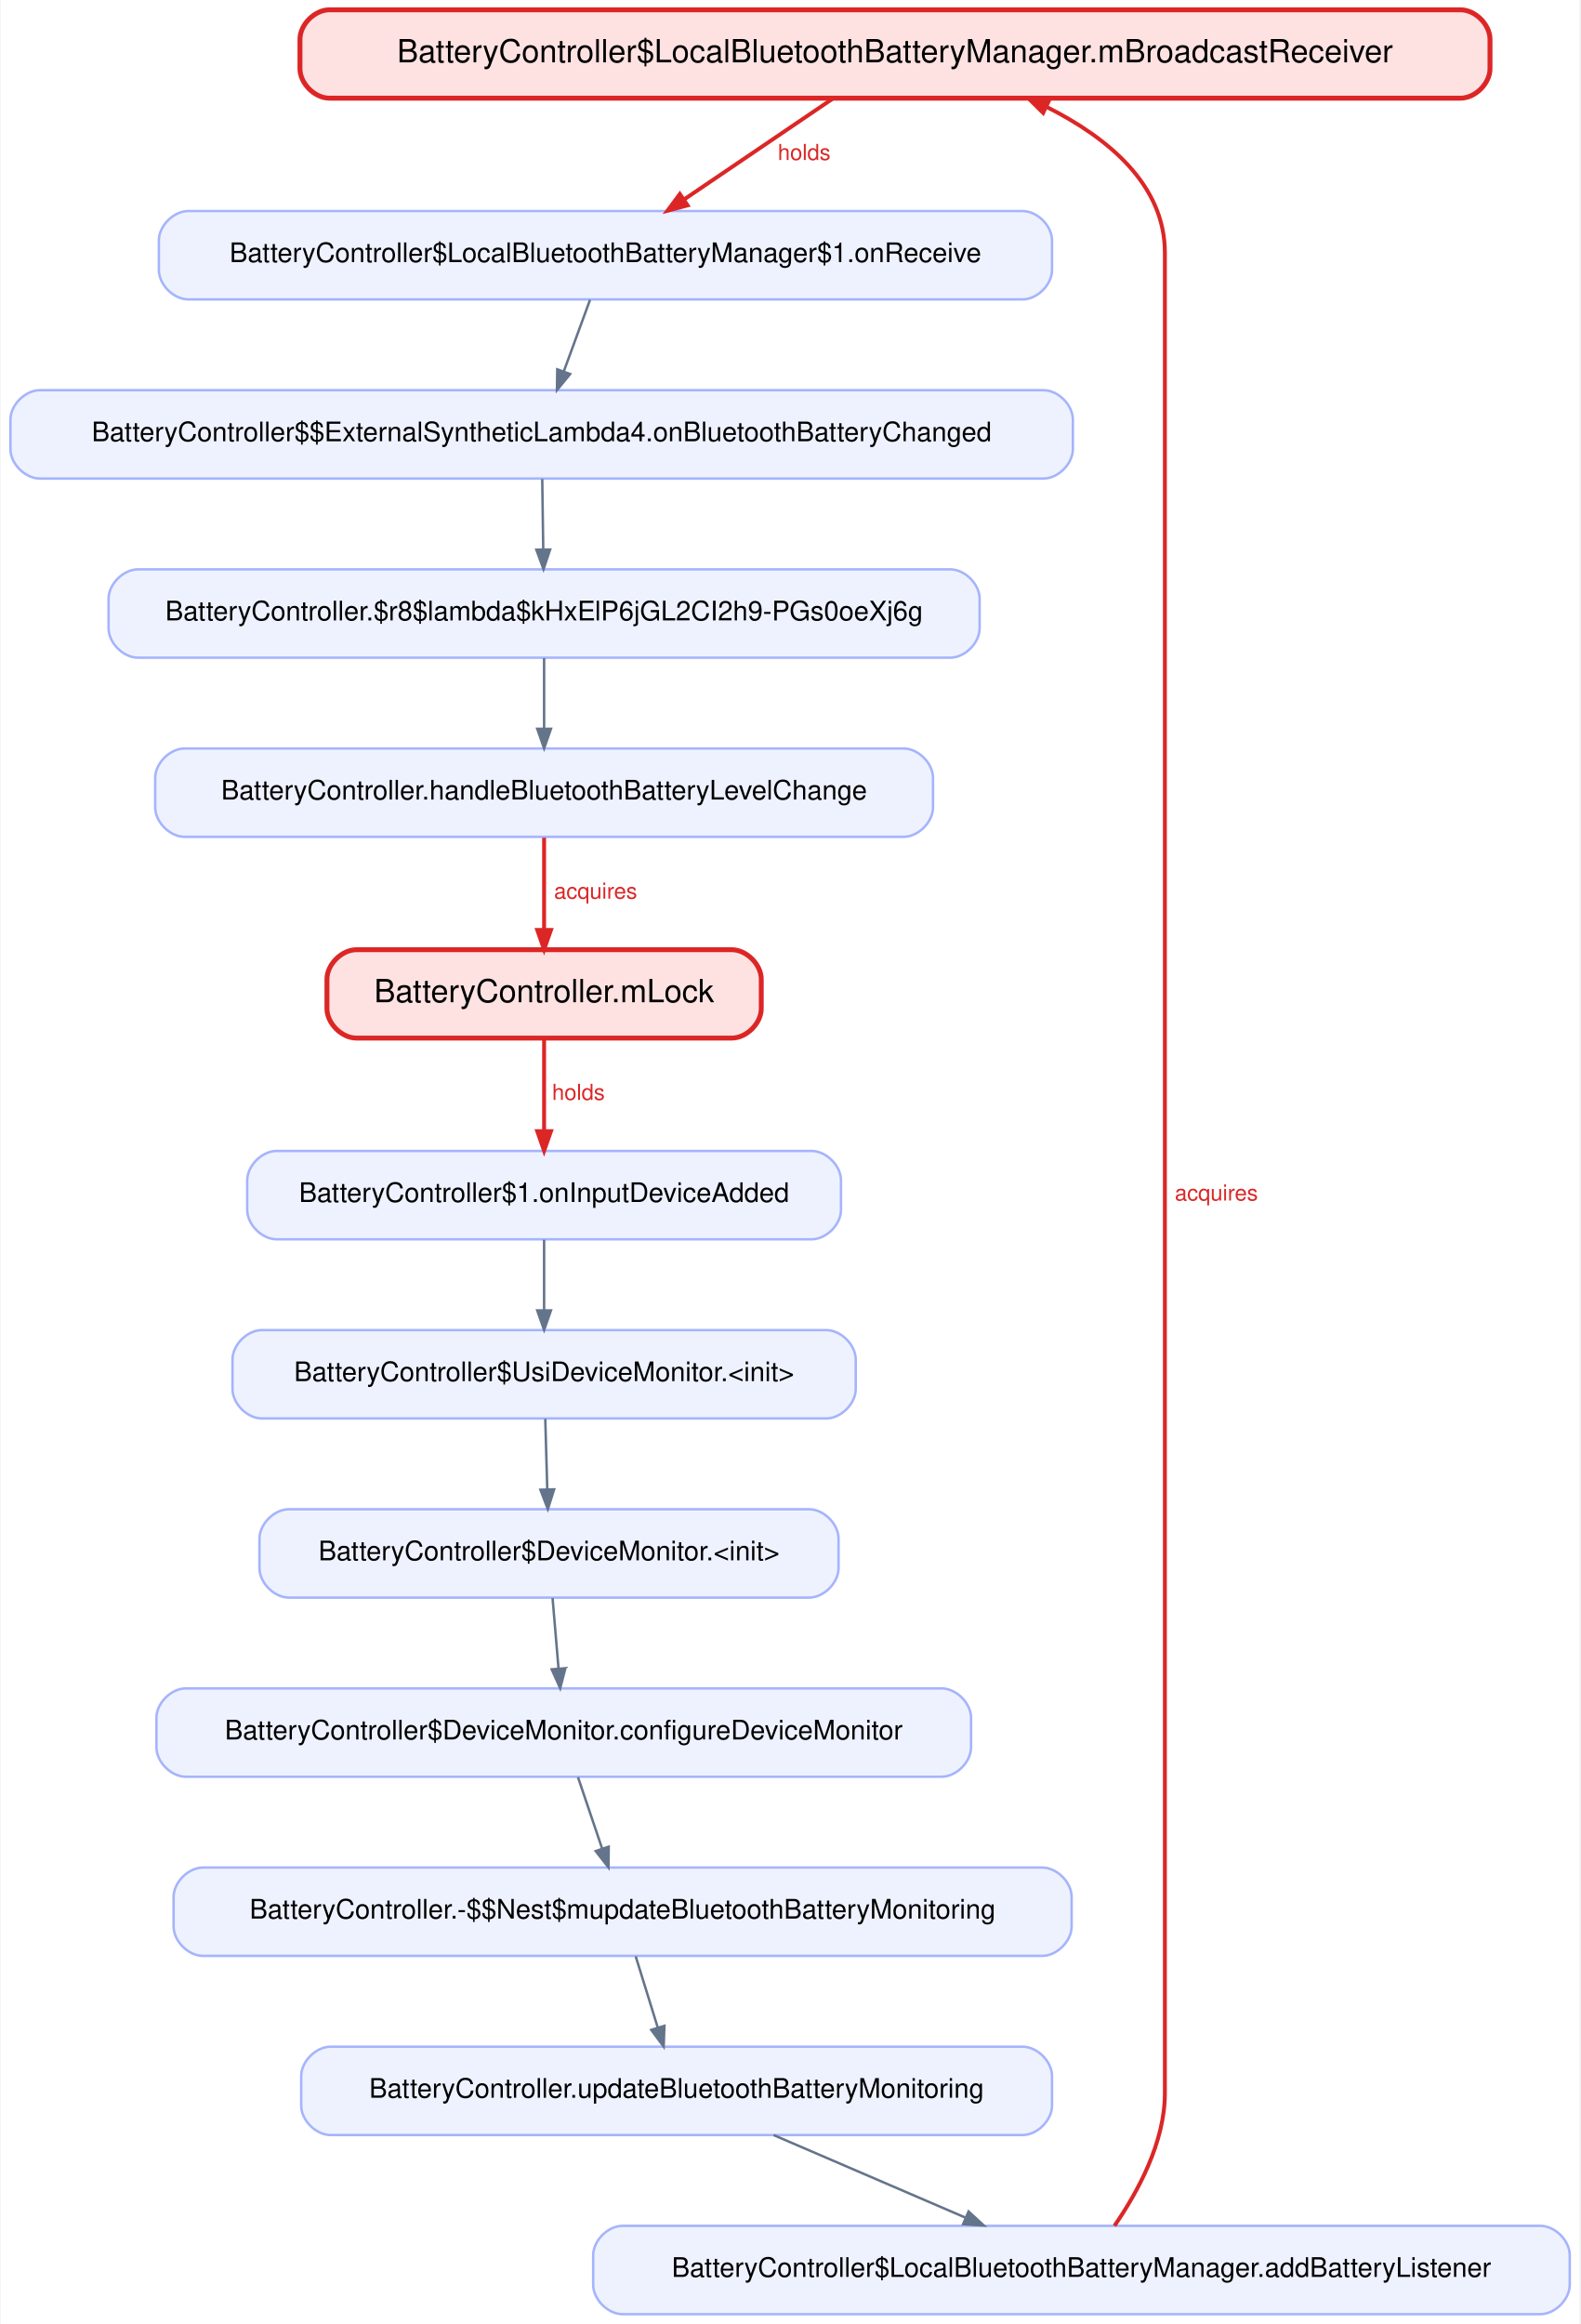
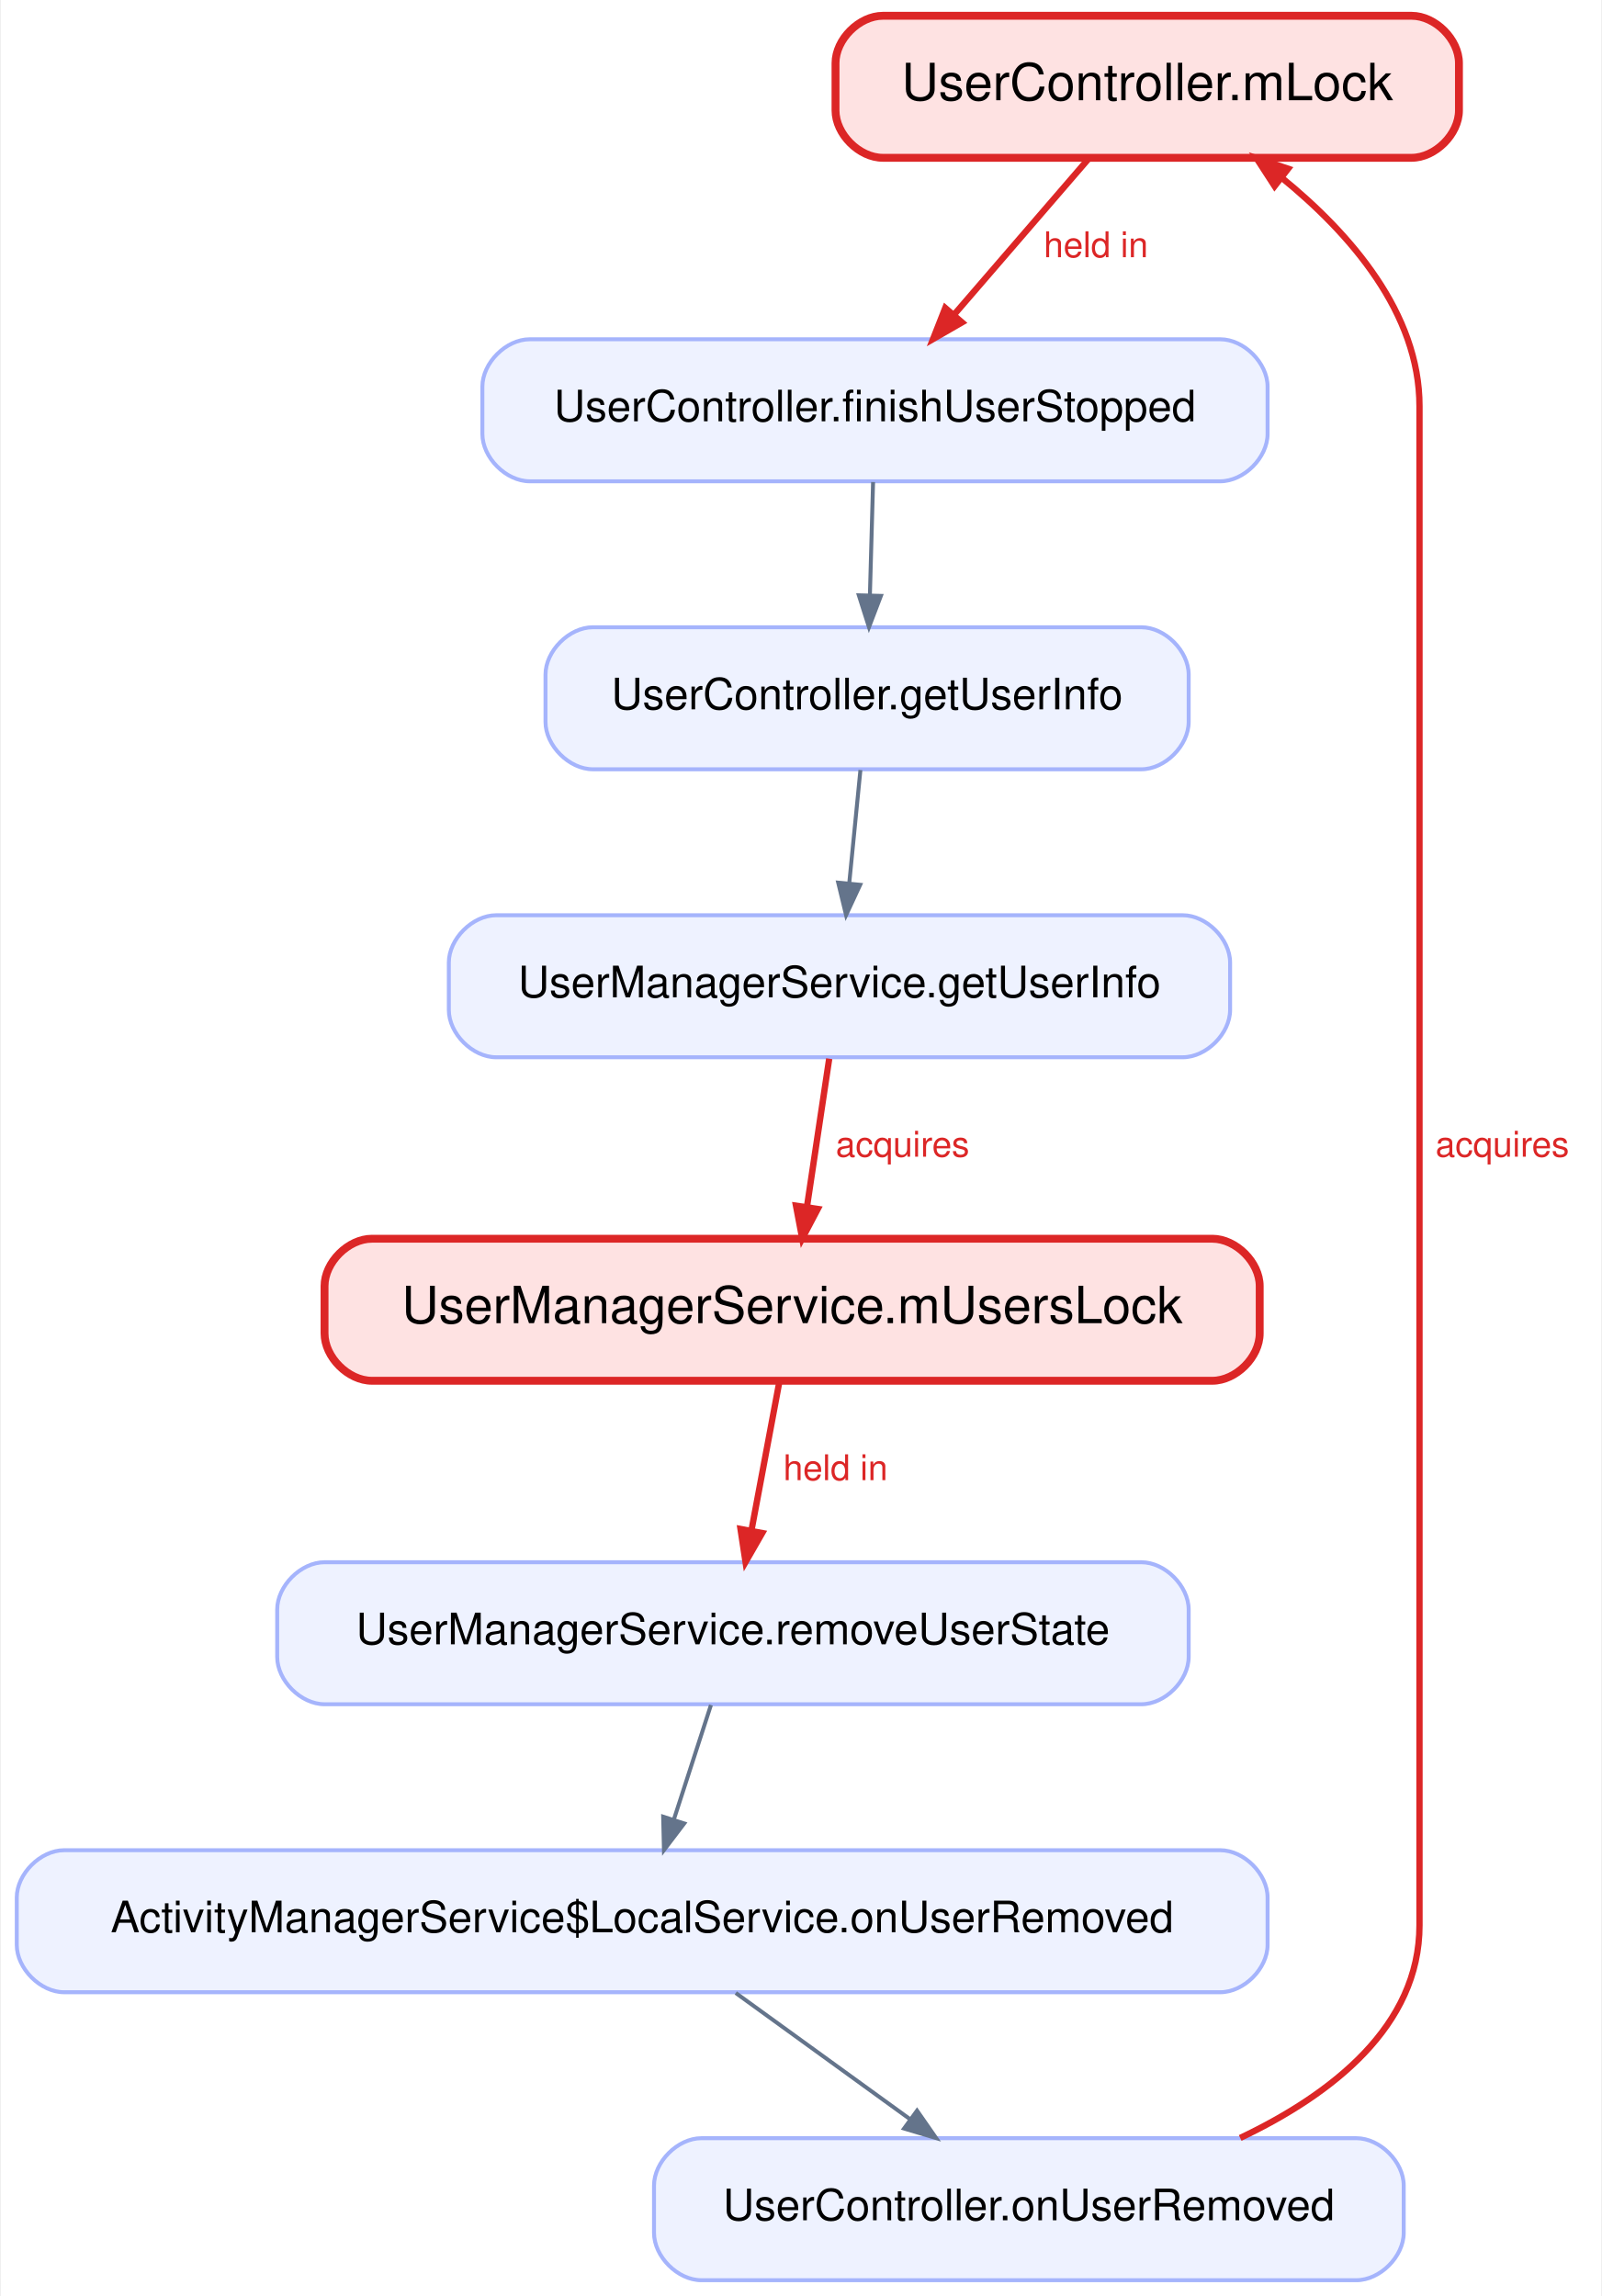
- <svg xmlns="http://www.w3.org/2000/svg" width="644pt" height="947pt" viewBox="0.00 0.00 643.50 947.00">
-   <g id="graph0" class="graph" transform="scale(1 1) rotate(0) translate(4 943)">
-     <polygon fill="white" stroke="transparent" points="-4,4 -4,-943 639.5,-943 639.5,4 -4,4" />
+ <svg xmlns="http://www.w3.org/2000/svg" width="406pt" height="582pt" viewBox="0.00 0.00 405.50 582.00">
+   <g id="graph0" class="graph" transform="scale(1 1) rotate(0) translate(4 578)">
+     <polygon fill="white" stroke="transparent" points="-4,4 -4,-578 401.5,-578 401.5,4 -4,4" />
    <g id="node1" class="node">
-       <path fill="#fee2e2" stroke="#dc2626" stroke-width="2" d="M591,-939C591,-939 130,-939 130,-939 124,-939 118,-933 118,-927 118,-927 118,-915 118,-915 118,-909 124,-903 130,-903 130,-903 591,-903 591,-903 597,-903 603,-909 603,-915 603,-915 603,-927 603,-927 603,-933 597,-939 591,-939" />
-       <text text-anchor="middle" x="360.5" y="-917.6" font-family="Helvetica,sans-Serif" font-size="13.00">BatteryController$LocalBluetoothBatteryManager.mBroadcastReceiver</text>
+       <path fill="#fee2e2" stroke="#dc2626" stroke-width="2" d="M353.5,-574C353.5,-574 219.5,-574 219.5,-574 213.5,-574 207.5,-568 207.5,-562 207.5,-562 207.5,-550 207.5,-550 207.5,-544 213.5,-538 219.5,-538 219.5,-538 353.5,-538 353.5,-538 359.5,-538 365.5,-544 365.5,-550 365.5,-550 365.5,-562 365.5,-562 365.5,-568 359.5,-574 353.5,-574" />
+       <text text-anchor="middle" x="286.5" y="-552.6" font-family="Helvetica,sans-Serif" font-size="13.00">UserController.mLock</text>
    </g>
    <g id="node3" class="node">
-       <path fill="#eef2ff" stroke="#a5b4fc" d="M412.5,-857C412.5,-857 72.5,-857 72.5,-857 66.5,-857 60.5,-851 60.5,-845 60.5,-845 60.5,-833 60.5,-833 60.5,-827 66.5,-821 72.5,-821 72.5,-821 412.5,-821 412.5,-821 418.5,-821 424.5,-827 424.5,-833 424.5,-833 424.5,-845 424.5,-845 424.5,-851 418.5,-857 412.5,-857" />
-       <text text-anchor="middle" x="242.5" y="-836.2" font-family="Helvetica,sans-Serif" font-size="11.00">BatteryController$LocalBluetoothBatteryManager$1.onReceive</text>
+       <path fill="#eef2ff" stroke="#a5b4fc" d="M305,-492C305,-492 130,-492 130,-492 124,-492 118,-486 118,-480 118,-480 118,-468 118,-468 118,-462 124,-456 130,-456 130,-456 305,-456 305,-456 311,-456 317,-462 317,-468 317,-468 317,-480 317,-480 317,-486 311,-492 305,-492" />
+       <text text-anchor="middle" x="217.5" y="-471.2" font-family="Helvetica,sans-Serif" font-size="11.00">UserController.finishUserStopped</text>
    </g>
    <g id="edge1" class="edge">
-       <path fill="none" stroke="#dc2626" stroke-width="1.6" d="M335.19,-902.84C317.45,-890.82 293.62,-874.66 274.56,-861.73" />
-       <polygon fill="#dc2626" stroke="#dc2626" stroke-width="1.6" points="275.97,-859.31 267.77,-857.13 272.82,-863.94 275.97,-859.31" />
-       <text text-anchor="middle" x="323.5" y="-877.8" font-family="Helvetica,sans-Serif" font-size="9.00" fill="#dc2626"> holds</text>
+       <path fill="none" stroke="#dc2626" stroke-width="1.6" d="M271.53,-537.64C261.6,-526.14 248.47,-510.9 237.63,-498.34" />
+       <polygon fill="#dc2626" stroke="#dc2626" stroke-width="1.6" points="239.55,-496.28 232.21,-492.05 235.31,-499.94 239.55,-496.28" />
+       <text text-anchor="middle" x="273.5" y="-512.8" font-family="Helvetica,sans-Serif" font-size="9.00" fill="#dc2626"> held in</text>
    </g>
    <g id="node2" class="node">
-       <path fill="#fee2e2" stroke="#dc2626" stroke-width="2" d="M294,-556C294,-556 141,-556 141,-556 135,-556 129,-550 129,-544 129,-544 129,-532 129,-532 129,-526 135,-520 141,-520 141,-520 294,-520 294,-520 300,-520 306,-526 306,-532 306,-532 306,-544 306,-544 306,-550 300,-556 294,-556" />
-       <text text-anchor="middle" x="217.5" y="-534.6" font-family="Helvetica,sans-Serif" font-size="13.00">BatteryController.mLock</text>
+       <path fill="#fee2e2" stroke="#dc2626" stroke-width="2" d="M303,-264C303,-264 90,-264 90,-264 84,-264 78,-258 78,-252 78,-252 78,-240 78,-240 78,-234 84,-228 90,-228 90,-228 303,-228 303,-228 309,-228 315,-234 315,-240 315,-240 315,-252 315,-252 315,-258 309,-264 303,-264" />
+       <text text-anchor="middle" x="196.5" y="-242.6" font-family="Helvetica,sans-Serif" font-size="13.00">UserManagerService.mUsersLock</text>
+     </g>
+     <g id="node6" class="node">
+       <path fill="#eef2ff" stroke="#a5b4fc" d="M285,-182C285,-182 78,-182 78,-182 72,-182 66,-176 66,-170 66,-170 66,-158 66,-158 66,-152 72,-146 78,-146 78,-146 285,-146 285,-146 291,-146 297,-152 297,-158 297,-158 297,-170 297,-170 297,-176 291,-182 285,-182" />
+       <text text-anchor="middle" x="181.5" y="-161.2" font-family="Helvetica,sans-Serif" font-size="11.00">UserManagerService.removeUserState</text>
+     </g>
+     <g id="edge5" class="edge">
+       <path fill="none" stroke="#dc2626" stroke-width="1.6" d="M193.25,-227.64C191.19,-216.66 188.49,-202.29 186.2,-190.09" />
+       <polygon fill="#dc2626" stroke="#dc2626" stroke-width="1.6" points="188.92,-189.4 184.7,-182.05 183.42,-190.43 188.92,-189.4" />
+       <text text-anchor="middle" x="207.5" y="-202.8" font-family="Helvetica,sans-Serif" font-size="9.00" fill="#dc2626"> held in</text>
+     </g>
+     <g id="node4" class="node">
+       <path fill="#eef2ff" stroke="#a5b4fc" d="M285,-419C285,-419 146,-419 146,-419 140,-419 134,-413 134,-407 134,-407 134,-395 134,-395 134,-389 140,-383 146,-383 146,-383 285,-383 285,-383 291,-383 297,-389 297,-395 297,-395 297,-407 297,-407 297,-413 291,-419 285,-419" />
+       <text text-anchor="middle" x="215.5" y="-398.2" font-family="Helvetica,sans-Serif" font-size="11.00">UserController.getUserInfo</text>
+     </g>
+     <g id="edge2" class="edge">
+       <path fill="none" stroke="#64748b" d="M217.02,-455.81C216.77,-447.18 216.47,-436.56 216.21,-427.03" />
+       <polygon fill="#64748b" stroke="#64748b" points="219,-426.95 215.98,-419.03 213.41,-427.1 219,-426.95" />
+     </g>
+     <g id="node5" class="node">
+       <path fill="#eef2ff" stroke="#a5b4fc" d="M295.5,-346C295.5,-346 121.5,-346 121.5,-346 115.5,-346 109.5,-340 109.5,-334 109.5,-334 109.5,-322 109.5,-322 109.5,-316 115.5,-310 121.5,-310 121.5,-310 295.5,-310 295.5,-310 301.5,-310 307.5,-316 307.5,-322 307.5,-322 307.5,-334 307.5,-334 307.5,-340 301.5,-346 295.5,-346" />
+       <text text-anchor="middle" x="208.5" y="-325.2" font-family="Helvetica,sans-Serif" font-size="11.00">UserManagerService.getUserInfo</text>
+     </g>
+     <g id="edge3" class="edge">
+       <path fill="none" stroke="#64748b" d="M213.81,-382.81C212.95,-374.18 211.91,-363.56 210.97,-354.03" />
+       <polygon fill="#64748b" stroke="#64748b" points="213.75,-353.72 210.18,-346.03 208.18,-354.26 213.75,-353.72" />
+     </g>
+     <g id="edge4" class="edge">
+       <path fill="none" stroke="#dc2626" stroke-width="1.6" d="M205.9,-309.64C204.25,-298.66 202.09,-284.29 200.26,-272.09" />
+       <polygon fill="#dc2626" stroke="#dc2626" stroke-width="1.6" points="203.01,-271.55 199.06,-264.05 197.48,-272.38 203.01,-271.55" />
+       <text text-anchor="middle" x="224.5" y="-284.8" font-family="Helvetica,sans-Serif" font-size="9.00" fill="#dc2626"> acquires</text>
    </g>
    <g id="node7" class="node">
-       <path fill="#eef2ff" stroke="#a5b4fc" d="M326.5,-474C326.5,-474 108.5,-474 108.5,-474 102.5,-474 96.5,-468 96.5,-462 96.5,-462 96.5,-450 96.5,-450 96.5,-444 102.5,-438 108.5,-438 108.5,-438 326.5,-438 326.5,-438 332.5,-438 338.5,-444 338.5,-450 338.5,-450 338.5,-462 338.5,-462 338.5,-468 332.5,-474 326.5,-474" />
-       <text text-anchor="middle" x="217.5" y="-453.2" font-family="Helvetica,sans-Serif" font-size="11.00">BatteryController$1.onInputDeviceAdded</text>
+       <path fill="#eef2ff" stroke="#a5b4fc" d="M305,-109C305,-109 12,-109 12,-109 6,-109 0,-103 0,-97 0,-97 0,-85 0,-85 0,-79 6,-73 12,-73 12,-73 305,-73 305,-73 311,-73 317,-79 317,-85 317,-85 317,-97 317,-97 317,-103 311,-109 305,-109" />
+       <text text-anchor="middle" x="158.5" y="-88.2" font-family="Helvetica,sans-Serif" font-size="11.00">ActivityManagerService$LocalService.onUserRemoved</text>
    </g>
    <g id="edge6" class="edge">
-       <path fill="none" stroke="#dc2626" stroke-width="1.6" d="M217.5,-519.64C217.5,-508.66 217.5,-494.29 217.5,-482.09" />
-       <polygon fill="#dc2626" stroke="#dc2626" stroke-width="1.6" points="220.3,-482.05 217.5,-474.05 214.7,-482.05 220.3,-482.05" />
-       <text text-anchor="middle" x="231.5" y="-494.8" font-family="Helvetica,sans-Serif" font-size="9.00" fill="#dc2626"> holds</text>
-     </g>
-     <g id="node4" class="node">
-       <path fill="#eef2ff" stroke="#a5b4fc" d="M421,-784C421,-784 12,-784 12,-784 6,-784 0,-778 0,-772 0,-772 0,-760 0,-760 0,-754 6,-748 12,-748 12,-748 421,-748 421,-748 427,-748 433,-754 433,-760 433,-760 433,-772 433,-772 433,-778 427,-784 421,-784" />
-       <text text-anchor="middle" x="216.5" y="-763.2" font-family="Helvetica,sans-Serif" font-size="11.00">BatteryController$$ExternalSyntheticLambda4.onBluetoothBatteryChanged</text>
-     </g>
-     <g id="edge2" class="edge">
-       <path fill="none" stroke="#64748b" d="M236.21,-820.81C233.01,-812.09 229.08,-801.34 225.56,-791.75" />
-       <polygon fill="#64748b" stroke="#64748b" points="228.12,-790.58 222.74,-784.03 222.86,-792.5 228.12,-790.58" />
-     </g>
-     <g id="node5" class="node">
-       <path fill="#eef2ff" stroke="#a5b4fc" d="M383,-711C383,-711 52,-711 52,-711 46,-711 40,-705 40,-699 40,-699 40,-687 40,-687 40,-681 46,-675 52,-675 52,-675 383,-675 383,-675 389,-675 395,-681 395,-687 395,-687 395,-699 395,-699 395,-705 389,-711 383,-711" />
-       <text text-anchor="middle" x="217.5" y="-690.2" font-family="Helvetica,sans-Serif" font-size="11.00">BatteryController.$r8$lambda$kHxElP6jGL2CI2h9-PGs0oeXj6g</text>
-     </g>
-     <g id="edge3" class="edge">
-       <path fill="none" stroke="#64748b" d="M216.74,-747.81C216.86,-739.18 217.01,-728.56 217.15,-719.03" />
-       <polygon fill="#64748b" stroke="#64748b" points="219.95,-719.07 217.26,-711.03 214.35,-718.99 219.95,-719.07" />
-     </g>
-     <g id="node6" class="node">
-       <path fill="#eef2ff" stroke="#a5b4fc" d="M364,-638C364,-638 71,-638 71,-638 65,-638 59,-632 59,-626 59,-626 59,-614 59,-614 59,-608 65,-602 71,-602 71,-602 364,-602 364,-602 370,-602 376,-608 376,-614 376,-614 376,-626 376,-626 376,-632 370,-638 364,-638" />
-       <text text-anchor="middle" x="217.5" y="-617.2" font-family="Helvetica,sans-Serif" font-size="11.00">BatteryController.handleBluetoothBatteryLevelChange</text>
-     </g>
-     <g id="edge4" class="edge">
-       <path fill="none" stroke="#64748b" d="M217.5,-674.81C217.5,-666.18 217.5,-655.56 217.5,-646.03" />
-       <polygon fill="#64748b" stroke="#64748b" points="220.3,-646.03 217.5,-638.03 214.7,-646.03 220.3,-646.03" />
-     </g>
-     <g id="edge5" class="edge">
-       <path fill="none" stroke="#dc2626" stroke-width="1.6" d="M217.5,-601.64C217.5,-590.66 217.5,-576.29 217.5,-564.09" />
-       <polygon fill="#dc2626" stroke="#dc2626" stroke-width="1.6" points="220.3,-564.05 217.5,-556.05 214.7,-564.05 220.3,-564.05" />
-       <text text-anchor="middle" x="238.5" y="-576.8" font-family="Helvetica,sans-Serif" font-size="9.00" fill="#dc2626"> acquires</text>
+       <path fill="none" stroke="#64748b" d="M175.93,-145.81C173.11,-137.09 169.62,-126.34 166.52,-116.75" />
+       <polygon fill="#64748b" stroke="#64748b" points="169.15,-115.78 164.02,-109.03 163.82,-117.5 169.15,-115.78" />
    </g>
    <g id="node8" class="node">
-       <path fill="#eef2ff" stroke="#a5b4fc" d="M332.5,-401C332.5,-401 102.5,-401 102.5,-401 96.5,-401 90.5,-395 90.5,-389 90.5,-389 90.5,-377 90.5,-377 90.5,-371 96.5,-365 102.5,-365 102.5,-365 332.5,-365 332.5,-365 338.5,-365 344.5,-371 344.5,-377 344.5,-377 344.5,-389 344.5,-389 344.5,-395 338.5,-401 332.5,-401" />
-       <text text-anchor="middle" x="217.5" y="-380.2" font-family="Helvetica,sans-Serif" font-size="11.00">BatteryController$UsiDeviceMonitor.&lt;init&gt;</text>
+       <path fill="#eef2ff" stroke="#a5b4fc" d="M339.5,-36C339.5,-36 173.5,-36 173.5,-36 167.5,-36 161.5,-30 161.5,-24 161.5,-24 161.5,-12 161.5,-12 161.5,-6 167.5,0 173.5,0 173.5,0 339.5,0 339.5,0 345.5,0 351.5,-6 351.5,-12 351.5,-12 351.5,-24 351.5,-24 351.5,-30 345.5,-36 339.5,-36" />
+       <text text-anchor="middle" x="256.5" y="-15.2" font-family="Helvetica,sans-Serif" font-size="11.00">UserController.onUserRemoved</text>
    </g>
    <g id="edge7" class="edge">
-       <path fill="none" stroke="#64748b" d="M217.5,-437.81C217.5,-429.18 217.5,-418.56 217.5,-409.03" />
-       <polygon fill="#64748b" stroke="#64748b" points="220.3,-409.03 217.5,-401.03 214.7,-409.03 220.3,-409.03" />
-     </g>
-     <g id="node9" class="node">
-       <path fill="#eef2ff" stroke="#a5b4fc" d="M325.5,-328C325.5,-328 113.5,-328 113.5,-328 107.5,-328 101.5,-322 101.5,-316 101.5,-316 101.5,-304 101.5,-304 101.5,-298 107.5,-292 113.5,-292 113.5,-292 325.5,-292 325.5,-292 331.5,-292 337.5,-298 337.5,-304 337.5,-304 337.5,-316 337.5,-316 337.5,-322 331.5,-328 325.5,-328" />
-       <text text-anchor="middle" x="219.5" y="-307.2" font-family="Helvetica,sans-Serif" font-size="11.00">BatteryController$DeviceMonitor.&lt;init&gt;</text>
+       <path fill="none" stroke="#64748b" d="M182.22,-72.81C195.46,-63.22 212.1,-51.17 226.26,-40.91" />
+       <polygon fill="#64748b" stroke="#64748b" points="228.16,-42.99 233,-36.03 224.87,-38.45 228.16,-42.99" />
    </g>
    <g id="edge8" class="edge">
-       <path fill="none" stroke="#64748b" d="M217.98,-364.81C218.23,-356.18 218.53,-345.56 218.79,-336.03" />
-       <polygon fill="#64748b" stroke="#64748b" points="221.59,-336.1 219.02,-328.03 216,-335.95 221.59,-336.1" />
-     </g>
-     <g id="node10" class="node">
-       <path fill="#eef2ff" stroke="#a5b4fc" d="M379.5,-255C379.5,-255 71.5,-255 71.5,-255 65.5,-255 59.5,-249 59.5,-243 59.5,-243 59.5,-231 59.5,-231 59.5,-225 65.5,-219 71.5,-219 71.5,-219 379.5,-219 379.5,-219 385.5,-219 391.5,-225 391.5,-231 391.5,-231 391.5,-243 391.5,-243 391.5,-249 385.5,-255 379.5,-255" />
-       <text text-anchor="middle" x="225.5" y="-234.2" font-family="Helvetica,sans-Serif" font-size="11.00">BatteryController$DeviceMonitor.configureDeviceMonitor</text>
-     </g>
-     <g id="edge9" class="edge">
-       <path fill="none" stroke="#64748b" d="M220.95,-291.81C221.68,-283.18 222.58,-272.56 223.38,-263.03" />
-       <polygon fill="#64748b" stroke="#64748b" points="226.18,-263.24 224.06,-255.03 220.6,-262.76 226.18,-263.24" />
-     </g>
-     <g id="node11" class="node">
-       <path fill="#eef2ff" stroke="#a5b4fc" d="M420.5,-182C420.5,-182 78.5,-182 78.5,-182 72.5,-182 66.5,-176 66.5,-170 66.5,-170 66.5,-158 66.5,-158 66.5,-152 72.5,-146 78.5,-146 78.5,-146 420.5,-146 420.5,-146 426.5,-146 432.5,-152 432.5,-158 432.5,-158 432.5,-170 432.5,-170 432.5,-176 426.5,-182 420.5,-182" />
-       <text text-anchor="middle" x="249.5" y="-161.2" font-family="Helvetica,sans-Serif" font-size="11.00">BatteryController.-$$Nest$mupdateBluetoothBatteryMonitoring</text>
-     </g>
-     <g id="edge10" class="edge">
-       <path fill="none" stroke="#64748b" d="M231.31,-218.81C234.26,-210.09 237.89,-199.34 241.14,-189.75" />
-       <polygon fill="#64748b" stroke="#64748b" points="243.83,-190.5 243.74,-182.03 238.53,-188.71 243.83,-190.5" />
-     </g>
-     <g id="node12" class="node">
-       <path fill="#eef2ff" stroke="#a5b4fc" d="M412.5,-109C412.5,-109 130.5,-109 130.5,-109 124.5,-109 118.5,-103 118.5,-97 118.5,-97 118.5,-85 118.5,-85 118.5,-79 124.5,-73 130.5,-73 130.5,-73 412.5,-73 412.5,-73 418.5,-73 424.5,-79 424.5,-85 424.5,-85 424.5,-97 424.5,-97 424.5,-103 418.5,-109 412.5,-109" />
-       <text text-anchor="middle" x="271.5" y="-88.2" font-family="Helvetica,sans-Serif" font-size="11.00">BatteryController.updateBluetoothBatteryMonitoring</text>
-     </g>
-     <g id="edge11" class="edge">
-       <path fill="none" stroke="#64748b" d="M254.83,-145.81C257.53,-137.09 260.86,-126.34 263.83,-116.75" />
-       <polygon fill="#64748b" stroke="#64748b" points="266.53,-117.5 266.22,-109.03 261.18,-115.84 266.53,-117.5" />
-     </g>
-     <g id="node13" class="node">
-       <path fill="#eef2ff" stroke="#a5b4fc" d="M623.5,-36C623.5,-36 249.5,-36 249.5,-36 243.5,-36 237.5,-30 237.5,-24 237.5,-24 237.5,-12 237.5,-12 237.5,-6 243.5,0 249.5,0 249.5,0 623.5,0 623.5,0 629.5,0 635.5,-6 635.5,-12 635.5,-12 635.5,-24 635.5,-24 635.5,-30 629.5,-36 623.5,-36" />
-       <text text-anchor="middle" x="436.5" y="-15.2" font-family="Helvetica,sans-Serif" font-size="11.00">BatteryController$LocalBluetoothBatteryManager.addBatteryListener</text>
-     </g>
-     <g id="edge12" class="edge">
-       <path fill="none" stroke="#64748b" d="M311.02,-72.99C334.52,-62.88 364.48,-49.99 389.23,-39.34" />
-       <polygon fill="#64748b" stroke="#64748b" points="390.49,-41.85 396.73,-36.11 388.27,-36.7 390.49,-41.85" />
-     </g>
-     <g id="edge13" class="edge">
-       <path fill="none" stroke="#dc2626" stroke-width="1.6" d="M449.94,-36.01C459.44,-49.76 470.5,-70.05 470.5,-90 470.5,-840 470.5,-840 470.5,-840 470.5,-867.72 447.36,-886.85 422.31,-899.42" />
-       <polygon fill="#dc2626" stroke="#dc2626" stroke-width="1.6" points="420.88,-897 414.86,-902.96 423.28,-902.06 420.88,-897" />
-       <text text-anchor="middle" x="491.5" y="-453.8" font-family="Helvetica,sans-Serif" font-size="9.00" fill="#dc2626"> acquires</text>
+       <path fill="none" stroke="#dc2626" stroke-width="1.6" d="M310.06,-36.06C333.38,-47.15 355.5,-64.41 355.5,-90 355.5,-475 355.5,-475 355.5,-475 355.5,-498.69 337.94,-518.83 320.54,-532.98" />
+       <polygon fill="#dc2626" stroke="#dc2626" stroke-width="1.6" points="318.78,-530.81 314.17,-537.92 322.21,-535.23 318.78,-530.81" />
+       <text text-anchor="middle" x="376.5" y="-284.8" font-family="Helvetica,sans-Serif" font-size="9.00" fill="#dc2626"> acquires</text>
    </g>
  </g>
</svg>
